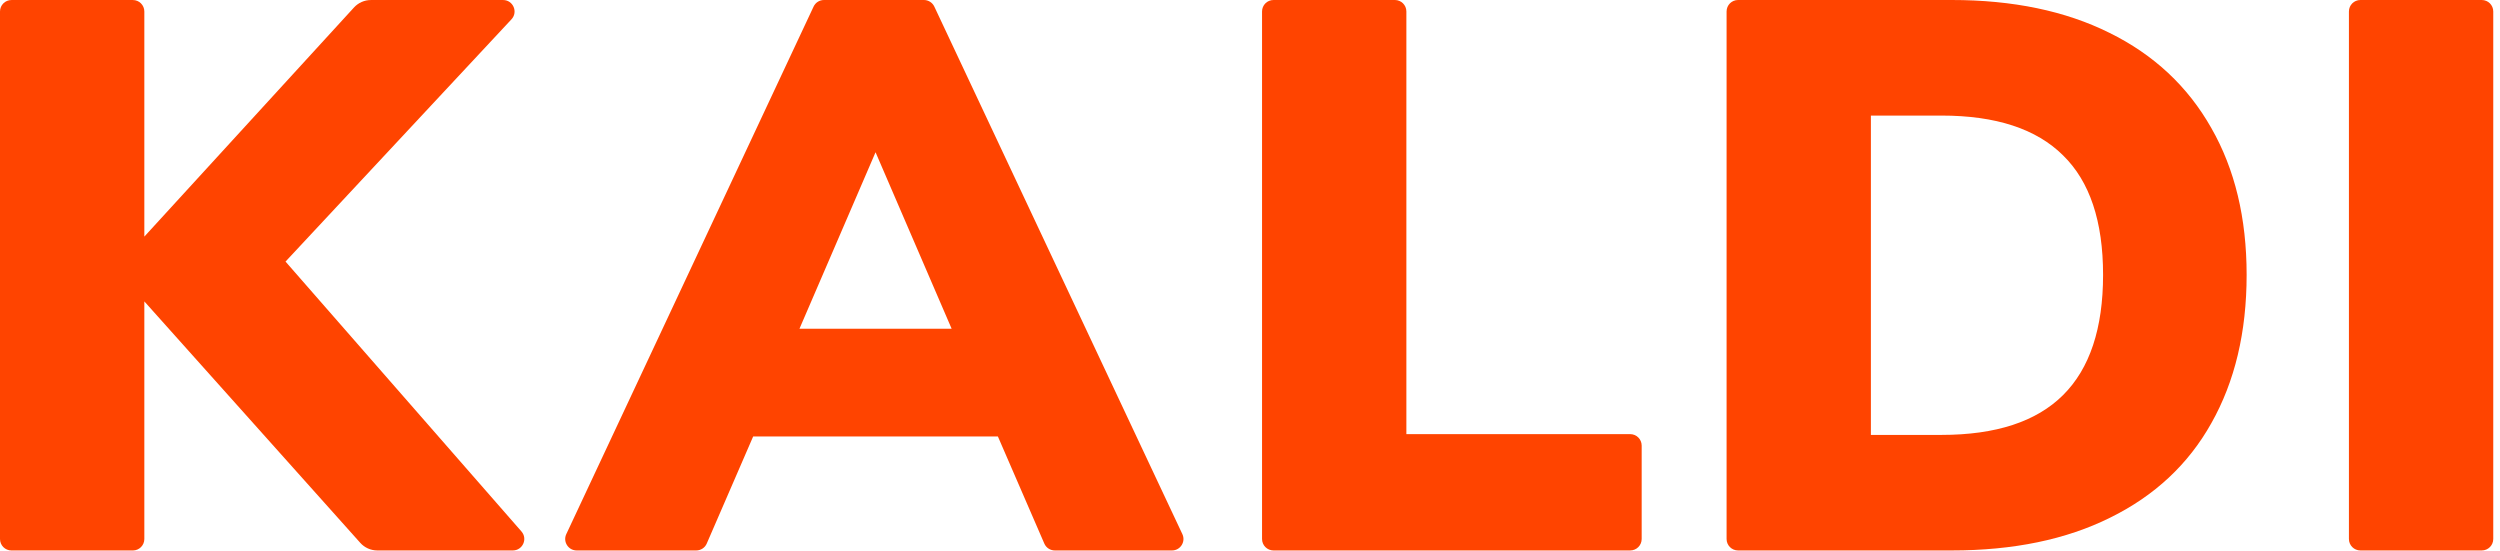
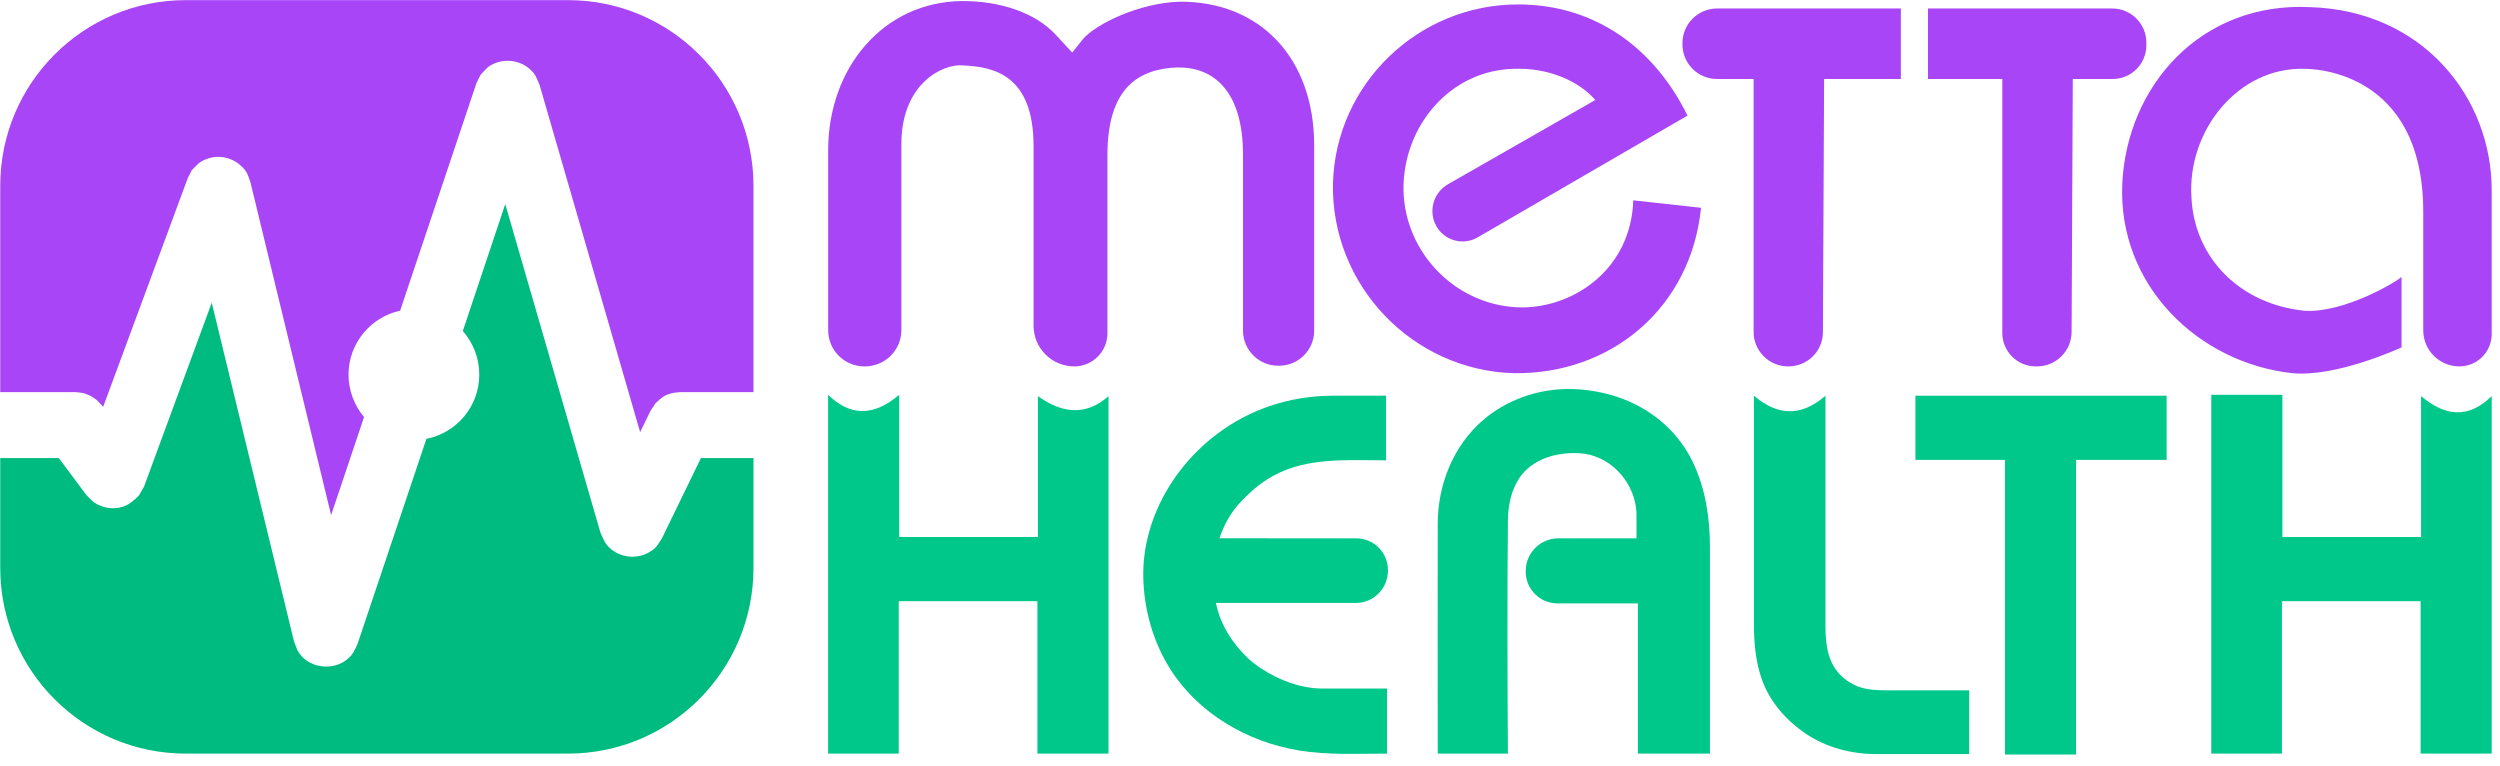
- <svg xmlns="http://www.w3.org/2000/svg" xmlns:xlink="http://www.w3.org/1999/xlink" viewBox="0 0 109 24">
-   <g transform="translate(-1470)">
-     <g style="mix-blend-mode:normal" transform="translate(1470)" fill="#f40">
-       <use xlink:href="#b" style="mix-blend-mode:normal" />
-       <use xlink:href="#c" style="mix-blend-mode:normal" />
-       <use xlink:href="#d" style="mix-blend-mode:normal" />
-       <use xlink:href="#e" style="mix-blend-mode:normal" />
-       <use xlink:href="#f" style="mix-blend-mode:normal" />
-     </g>
+ <svg xmlns="http://www.w3.org/2000/svg" width="100%" height="100%" viewBox="0 0 379 116" version="1.1" xml:space="preserve" style="fill-rule:evenodd;clip-rule:evenodd;stroke-linejoin:round;stroke-miterlimit:2;">
+   <g transform="matrix(0.17684,0,0,0.169453,123.68,112.842)">
+     <path d="M189.954,8.31L189.954,-128.09L71.075,-128.09L71.075,8.31L10.525,8.31L10.525,-312.71C28.429,-294.458 48.406,-292.242 71.474,-312.71L71.474,-185.51L190.355,-185.51L190.355,-311.511C211.285,-295.926 231.577,-293.639 250.903,-311.511L250.903,8.31L189.954,8.31Z" style="fill:rgb(0,199,138);" />
  </g>
-   <defs>
-     <path id="b" d="M22.735 23.171c.283.323.053.829-.376.829h-5.907c-.285 0-.556-.121-.745-.333l-9.414-10.526v10.36c0 .276-.224.5-.5.5h-5.293c-.276 0-.5-.224-.5-.5v-23c0-.276.224-.5.5-.5h5.293c.276 0 .5.224.5.5v9.815l9.141-9.99c.19-.207.457-.325.738-.325h5.762c.437 0 .664.521.366.841l-9.851 10.563 10.287 11.767z" />
-     <path id="c" d="M45.991 24c-.199 0-.38-.118-.459-.301l-2.024-4.669h-10.67l-2.024 4.669c-.079.183-.259.301-.459.301h-5.212c-.366 0-.608-.381-.453-.712l10.782-23c.082-.176.259-.288.453-.288h4.358c.194 0 .37.112.453.287l10.815 23c.156.332-.086.713-.452.713h-5.108zm-11.135-9.668h6.635l-3.317-7.694-3.317 7.694z" />
-     <path id="d" d="M55.525 24c-.276 0-.5-.224-.5-.5v-23c0-.276.224-.5.5-.5h5.293c.276 0 .5.224.5.5v18.428h9.759c.276 0 .5.224.5.5v4.072c0 .276-.224.5-.5.5h-15.552z" />
-     <path id="e" d="M75.279.5c0-.276.224-.5.5-.5h9.315c2.667 0 4.959.477 6.874 1.43 1.938.953 3.42 2.338 4.446 4.153 1.026 1.793 1.539 3.926 1.539 6.4 0 2.496-.513 4.652-1.539 6.468-1.003 1.793-2.474 3.166-4.412 4.119-1.915.953-4.218 1.43-6.908 1.43h-9.315c-.276 0-.5-.224-.5-.5v-23zm9.37 18.462c2.371 0 4.138-.579 5.301-1.736 1.163-1.157 1.744-2.905 1.744-5.242 0-2.338-.581-4.074-1.744-5.209-1.163-1.157-2.93-1.736-5.301-1.736h-3.078v13.923h3.078z" />
-     <path id="f" d="M102.913 24c-.276 0-.5-.224-.5-.5v-23c0-.276.224-.5.5-.5h5.293c.276 0 .5.224.5.5v23c0 .276-.224.5-.5.5h-5.293z" />
-   </defs>
+   <g transform="matrix(0.17684,0,0,0.169453,124.699,112.842)">
+     <path d="M483.075,-254.09C455.214,-254.09 426.929,-256.153 400.909,-246.933C387.842,-242.302 375.906,-234.544 366.073,-224.749C366.073,-224.749 360.827,-219.739 356.513,-214.638C349.118,-205.893 343.848,-195.601 340.261,-184.343C340.261,-184.343 415.676,-184.326 457.509,-184.316C472.513,-184.313 484.674,-171.619 484.674,-155.961L484.674,-155.28C484.674,-139.38 472.323,-126.49 457.086,-126.49L337.233,-126.49C340.853,-107.755 350.658,-90.981 364.511,-77.205C366.54,-75.187 371.295,-71.082 375.894,-67.936C391.542,-57.232 409.893,-49.983 428.815,-49.91L483.875,-49.91L483.875,8.31C458.49,8.31 433.302,9.754 408.407,5.476C363.72,-2.204 321.901,-27.951 298.016,-67.44C283.182,-91.963 275.582,-120.783 274.955,-149.12C273.504,-214.707 318.65,-279.661 383.192,-302.597C400.35,-308.695 418.529,-311.832 436.686,-311.91L483.075,-311.91L483.075,-254.09Z" style="fill:rgb(0,199,138);" />
+   </g>
+   <g transform="matrix(0.17684,0,0,0.169453,124.354,112.842)">
+     <path d="M642.093,-317.912C685.692,-317.642 728.93,-295.371 748.71,-250.938C758.935,-227.971 762.572,-202.533 762.672,-177.49L762.674,-176.945L762.674,8.31L700.925,8.31L700.925,-126.09L631.974,-126.09C616.944,-126.09 604.76,-138.805 604.76,-154.49L604.76,-155.093C604.76,-171.229 617.294,-184.31 632.756,-184.31L699.725,-184.31C699.725,-191.26 699.742,-198.21 699.724,-205.16C699.71,-206.982 699.68,-207.292 699.618,-208.299C699.54,-209.573 699.419,-210.844 699.256,-212.109C696.114,-236.458 676.443,-258.949 650.762,-260.443C631.34,-261.572 610.599,-255.494 599.528,-238.626C592.307,-227.624 589.652,-213.889 589.481,-200.711L589.475,-199.981C588.874,-130.391 589.076,-61.014 589.475,8.31L529.325,8.31C529.325,-60.331 529.142,-128.972 529.326,-197.614C529.418,-231.835 542.257,-266.523 567.742,-289.679C587.46,-307.595 613.797,-317.658 640.634,-317.908C641.12,-317.912 641.606,-317.913 642.093,-317.912Z" style="fill:rgb(0,199,138);" />
+   </g>
+   <g transform="matrix(0.17684,0,0,0.169453,125.814,112.842)">
+     <path d="M853.475,-104.712C853.542,-88.657 855.594,-71.923 868.004,-60.3C873.206,-55.429 879.605,-51.78 886.522,-50.107C894.931,-48.073 903.706,-48.313 912.402,-48.31L976.674,-48.31L976.674,8.711C949.907,8.711 923.14,8.781 896.373,8.709C875.341,8.598 854.18,2.8 836.856,-9.346C819.896,-21.238 806.058,-37.643 799.178,-57.383C793.578,-73.448 792.145,-90.753 792.125,-107.595L792.125,-311.91C811.474,-294.635 831.763,-292.1 853.475,-311.91L853.475,-104.712Z" style="fill:rgb(0,199,138);" />
+   </g>
+   <g transform="matrix(0.17684,0,0,0.169453,127.661,112.842)">
+     <path d="M1135.48,-254.49L1057.87,-254.49L1057.87,9.11L996.926,9.11L996.926,-254.49L920.125,-254.49L920.125,-311.91L1135.48,-311.91L1135.48,-254.49Z" style="fill:rgb(0,199,138);" />
+   </g>
+   <g transform="matrix(0.17684,0,0,0.169453,132.435,112.842)">
+     <path d="M1326.21,8.31L1326.21,-128.09L1207.33,-128.09L1207.33,8.31L1146.78,8.31L1146.78,-312.71L1207.73,-312.71L1207.73,-185.51L1326.61,-185.51L1326.61,-311.511C1346.64,-293.86 1366.79,-290.665 1387.16,-311.511L1387.16,8.31L1326.21,8.31Z" style="fill:rgb(0,199,138);" />
+   </g>
+   <g transform="matrix(0.182687,0,0,0.182687,-1180.76,-174.412)">
+     <path d="M7524.74,1258.19C7540.82,1258.19 7553.85,1245.15 7553.85,1229.07L7553.85,1075.38C7553.85,1002.82 7508.85,955.565 7441.92,956.127C7408.17,957.252 7372.73,974.69 7362.04,987.065L7353.04,998.315L7338.98,983.127C7321.54,964.565 7292.29,955.565 7261.92,955.565C7196.1,956.127 7150.54,1011.25 7150.54,1079.32L7150.54,1228.75C7150.54,1236.7 7153.7,1244.34 7159.33,1249.96C7164.96,1255.59 7172.59,1258.75 7180.55,1258.75L7181.1,1258.75C7197.77,1258.75 7211.29,1245.23 7211.29,1228.56L7211.29,1074.25C7211.29,1023.63 7246.17,1007.32 7262.48,1009C7287.23,1010.13 7320.98,1016.32 7320.98,1075.94L7320.98,1224.96C7320.98,1233.92 7324.54,1242.52 7330.88,1248.86C7337.21,1255.19 7345.81,1258.75 7354.77,1258.75L7354.78,1258.75C7369.97,1258.75 7382.29,1246.43 7382.29,1231.24L7382.29,1083.25C7382.29,1026.44 7409.29,1011.82 7440.23,1010.69C7470.04,1010.13 7494.79,1029.82 7494.79,1083.25L7494.79,1229.03C7494.79,1245.13 7507.85,1258.19 7523.95,1258.19L7524.74,1258.19Z" style="fill:rgb(168,70,247);fill-rule:nonzero;" />
+   </g>
+   <g transform="matrix(0.182687,0,0,0.182687,-1182.23,-174.412)">
+     <path d="M7882.92,1127.13L7826.67,1120.94C7824.98,1176.63 7779.42,1209.25 7734.98,1209.82C7680.98,1209.82 7636.54,1165.38 7635.98,1111.38C7635.98,1059.07 7674.79,1012.94 7727.67,1011.82C7755.23,1010.69 7781.1,1021.38 7795.17,1037.69C7795.17,1037.69 7713.44,1084.44 7672.88,1107.63C7666.98,1111.01 7662.67,1116.6 7660.89,1123.16C7659.12,1129.72 7660.03,1136.72 7663.43,1142.61C7666.74,1148.35 7672.19,1152.53 7678.59,1154.23C7684.99,1155.94 7691.8,1155.03 7697.52,1151.71C7748.44,1122.16 7871.67,1050.63 7871.67,1050.63C7844.67,995.502 7795.73,958.377 7731.04,958.377C7648.35,958.377 7579.73,1024.19 7577.48,1106.88C7575.79,1191.25 7643.29,1262.13 7727.67,1264.38C7807.54,1265.5 7874.48,1210.94 7882.92,1127.13Z" style="fill:rgb(168,70,247);fill-rule:nonzero;" />
+   </g>
+   <g transform="matrix(0.182687,0,0,0.182687,-1170.88,-174.412)">
+     <path d="M8099.6,1258.75C8115.4,1258.75 8128.23,1245.98 8128.3,1230.18C8128.6,1166.86 8129.29,1020.25 8129.29,1020.25L8162.39,1020.25C8169.81,1020.25 8176.91,1017.31 8182.15,1012.07C8187.39,1006.83 8190.34,999.719 8190.34,992.307L8190.34,990.046C8190.34,982.542 8187.36,975.345 8182.05,970.039C8176.74,964.733 8169.55,961.752 8162.05,961.752L8009.11,961.752L8009.11,1020.25L8070.79,1020.25L8070.79,1231.02C8070.79,1246.34 8083.21,1258.75 8098.52,1258.75L8099.6,1258.75Z" style="fill:rgb(168,70,247);fill-rule:nonzero;" />
+   </g>
+   <g transform="matrix(0.182687,0,0,0.182687,-1208.58,-174.412)">
+     <path d="M8099.79,1258.75C8115.48,1258.75 8128.23,1246.07 8128.3,1230.38C8128.6,1167.15 8129.29,1020.25 8129.29,1020.25L8192.97,1020.25L8192.97,961.752L8040.49,961.752C8024.61,961.752 8011.74,974.621 8011.74,990.496L8011.74,991.589C8011.74,999.191 8014.76,1006.48 8020.14,1011.86C8025.51,1017.23 8032.8,1020.25 8040.4,1020.25L8070.79,1020.25L8070.79,1230.19C8070.79,1245.96 8083.58,1258.75 8099.36,1258.75L8099.79,1258.75Z" style="fill:rgb(168,70,247);fill-rule:nonzero;" />
+   </g>
+   <g transform="matrix(0.182687,0,0,0.182687,-1180.95,-174.412)">
+     <path d="M8505.19,1258.75C8512.31,1258.75 8519.14,1255.92 8524.18,1250.89C8529.21,1245.85 8532.04,1239.02 8532.04,1231.9L8532.04,1112.5C8532.04,1036 8475.23,963.44 8381.29,960.627C8290.73,956.127 8229.42,1025.88 8225.48,1106.88C8221.54,1191.25 8288.48,1255.94 8366.67,1264.38C8402.67,1267.75 8453.29,1244.69 8457.23,1243L8457.23,1184.5C8453.29,1188.44 8409.98,1214.32 8377.35,1212.63C8323.92,1207.57 8285.1,1169.32 8282.85,1118.13C8279.48,1063 8321.67,1010.13 8376.79,1011.82C8381.29,1011.82 8475.79,1011.82 8475.23,1131.63L8475.23,1228.8C8475.23,1236.74 8478.38,1244.36 8484,1249.98C8489.62,1255.6 8497.24,1258.75 8505.18,1258.75L8505.19,1258.75Z" style="fill:rgb(168,70,247);fill-rule:nonzero;" />
+   </g>
+   <g transform="matrix(0.48,0,0,0.48,-4912.38,-685.786)">
+     <path d="M10252.7,1573.4L10261.4,1585.07C10262.2,1585.81 10262.9,1586.68 10263.7,1587.3C10266.3,1589.13 10269.7,1589.75 10272.8,1588.8C10274.9,1588.18 10276.5,1586.7 10278,1585.23L10279.6,1582.45L10301,1524.33L10327,1631.38C10328,1633.81 10328,1634.63 10329.9,1636.48C10333.6,1639.97 10339.8,1640.14 10343.6,1637.08C10345.7,1635.4 10345.8,1634.58 10347,1632.25L10368.8,1567.32C10378.3,1565.47 10385.5,1557.09 10385.5,1547.03C10385.5,1541.75 10383.5,1536.92 10380.3,1533.26L10393.7,1493.18L10423.8,1597.07C10425,1599.55 10425.1,1600.43 10427.2,1602.23C10430.5,1604.91 10435.4,1605.28 10439,1603.22C10441.5,1601.82 10441.7,1600.96 10443.2,1598.71L10455.5,1573.4L10472.1,1573.4L10472.1,1608.08C10472.1,1640.45 10445.9,1666.74 10413.5,1666.74L10292.8,1666.74C10260.4,1666.74 10234.2,1640.45 10234.2,1608.08L10234.2,1573.4L10252.7,1573.4Z" style="fill:rgb(0,187,128);" />
+   </g>
+   <g transform="matrix(0.48,0,0,0.48,-4912.38,-685.786)">
+     <path d="M10413.5,1428.76C10445.9,1428.76 10472.1,1455.05 10472.1,1487.42L10472.1,1552.56L10448.9,1552.56C10448,1552.7 10447,1552.7 10446.1,1552.97C10443.5,1553.69 10443.1,1554.38 10441.2,1556.03L10439.6,1558.44L10436.3,1565.2L10404.5,1455.4C10403.4,1453.06 10403.4,1452.26 10401.4,1450.5C10398.5,1447.9 10394,1447.2 10390.4,1448.71C10388,1449.74 10387.7,1450.48 10385.9,1452.36L10384.6,1454.98L10360.5,1526.84C10351.2,1528.86 10344.2,1537.14 10344.2,1547.03C10344.2,1552.15 10346.1,1556.84 10349.1,1560.45L10338.7,1591.41L10313.2,1486.2C10312.3,1483.81 10312.3,1483 10310.3,1481.15C10307.5,1478.45 10303.1,1477.5 10299.4,1478.93C10296.9,1479.89 10296.6,1480.62 10294.7,1482.46L10293.4,1485.05L10266.7,1557.23L10266.3,1556.75C10264.7,1555 10264.7,1554.99 10262.6,1553.67C10261.9,1553.39 10261.1,1553.12 10260.4,1552.84L10258,1552.56L10234.2,1552.56L10234.2,1487.42C10234.2,1455.05 10260.4,1428.76 10292.8,1428.76L10413.5,1428.76Z" style="fill:rgb(168,70,247);" />
+   </g>
</svg>
